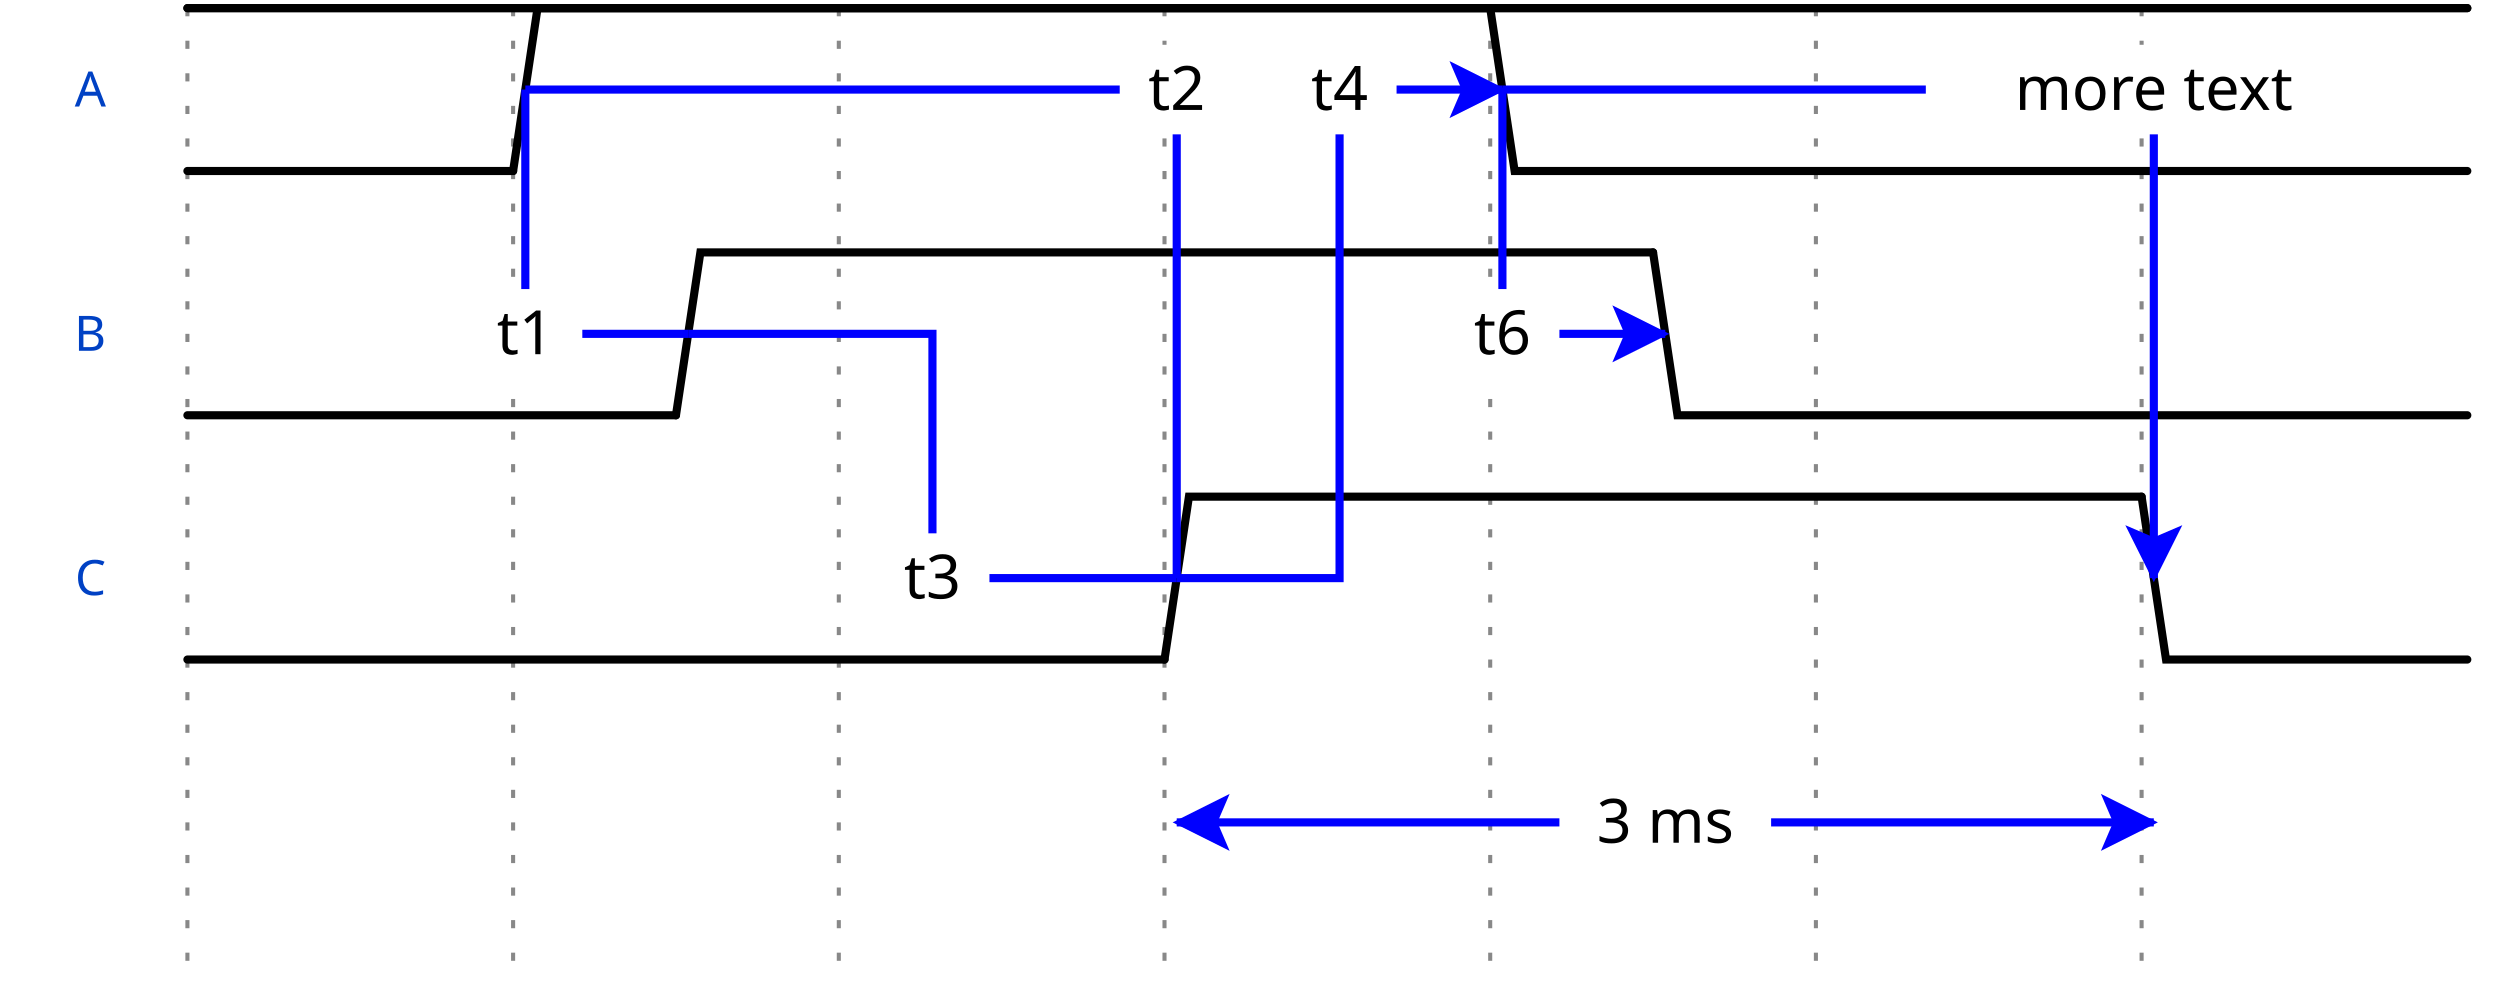
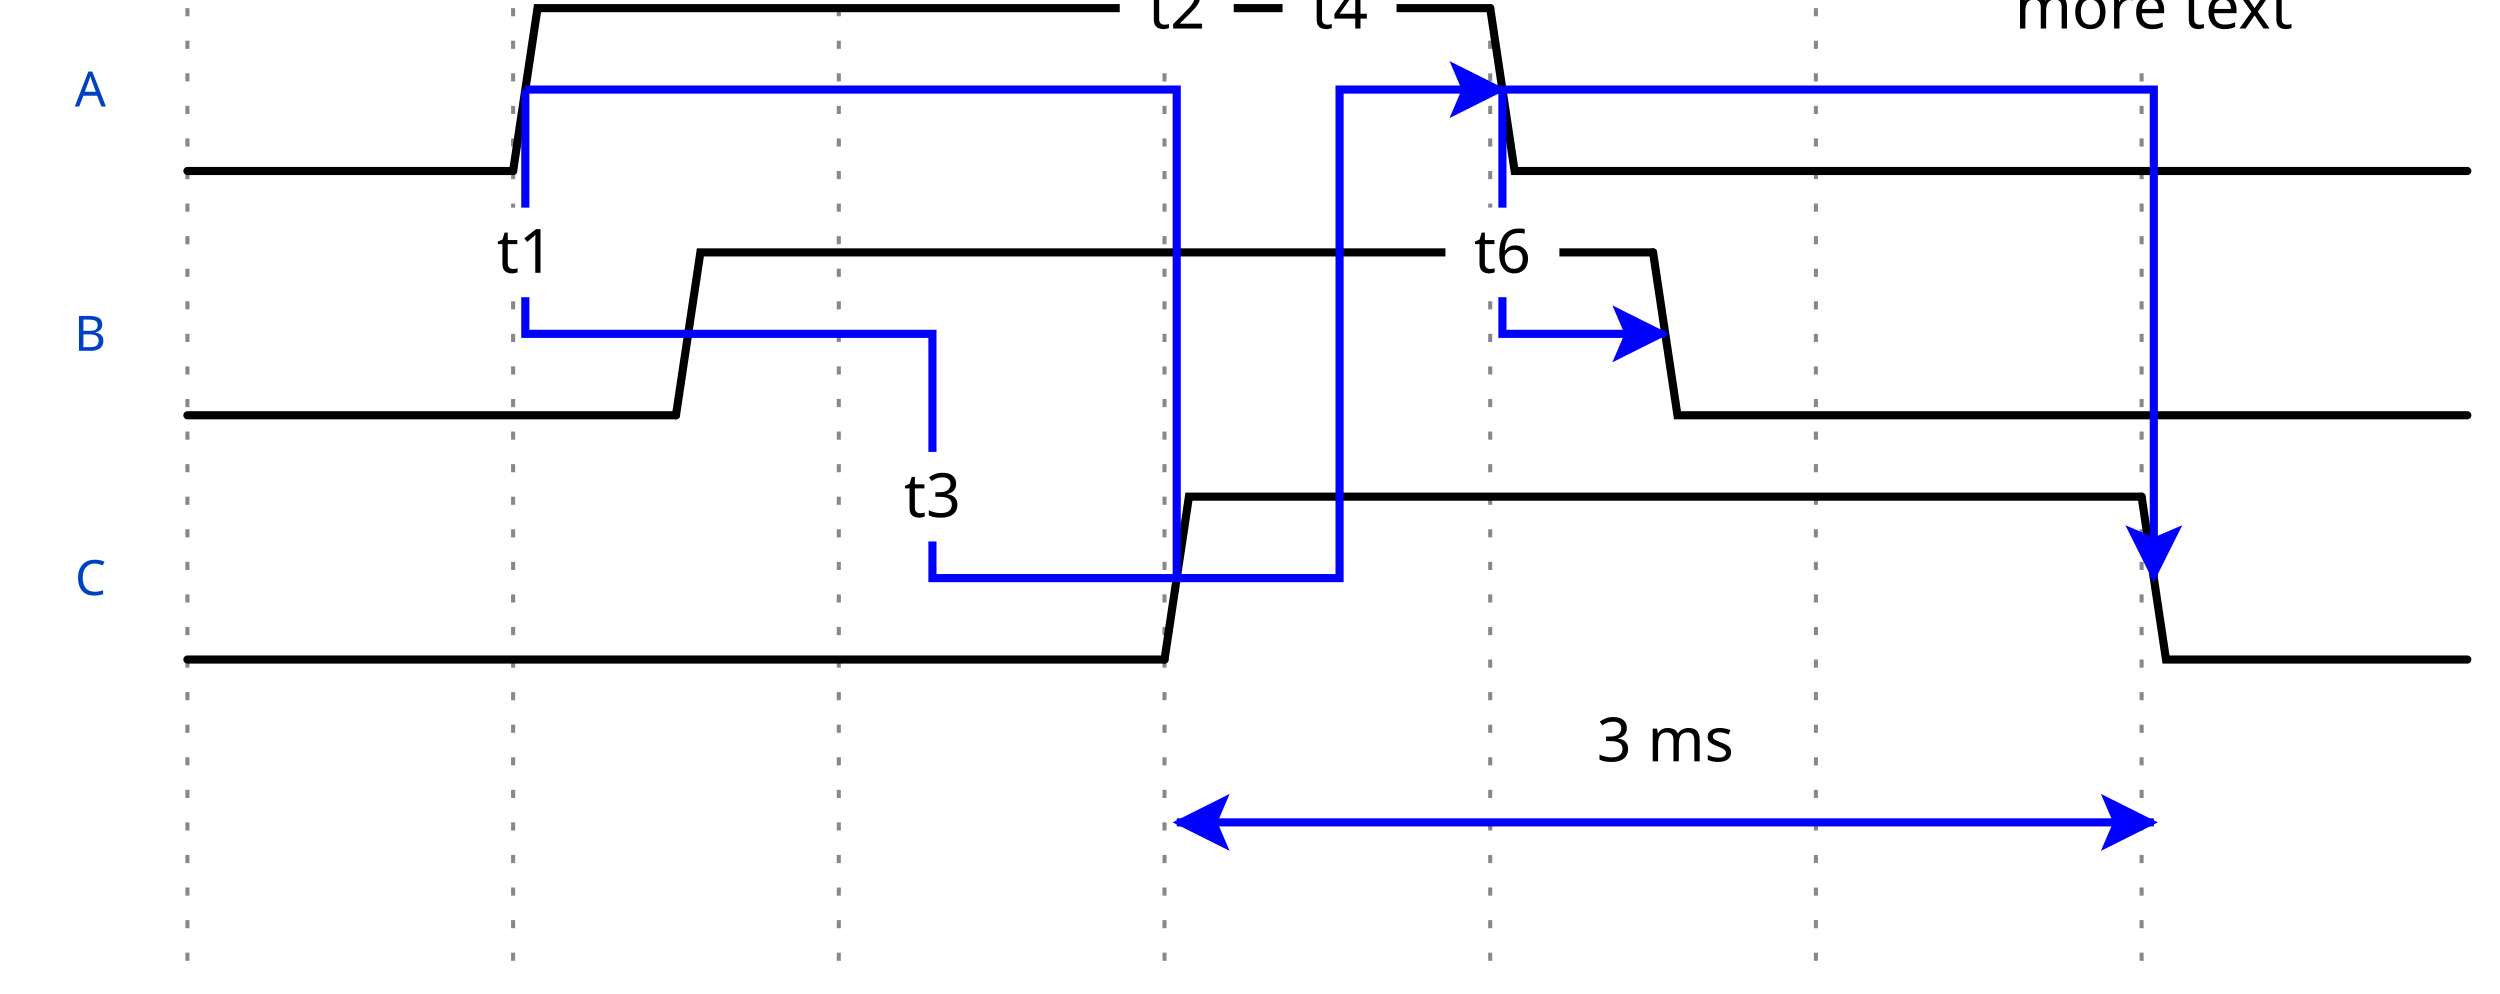
<svg xmlns="http://www.w3.org/2000/svg" width="302" height="120" viewBox="-1 -1 303 122">
  <style>
.title {fill: rgba(0, 65, 196, 255);font-weight: 500;font-size: 0.500em;font-family: Fira Mono;text-align: right;text-anchor: end;dominant-baseline: middle;alignment-baseline: central;}
.text {fill: rgba(0, 0, 0, 255);font-size: 0.900em;font-style: normal;font-variant: normal;font-weight: 500;font-stretch: normal;text-align: center;font-family: Fira Mono;}
.attr {fill: rgba(0, 0, 0, 255);font-size: 9.000px;font-style: normal;font-variant: normal;font-weight: 200;font-stretch: normal;text-align: center;font-family: Fira Mono;text-anchor: middle;dominant-baseline: middle;alignment-baseline: central;}
.path {fill: none;stroke: rgba(0, 0, 0, 255);stroke-width: 1;stroke-linecap: round;stroke-linejoin: miter;stroke-miterlimit: 4;stroke-dasharray: none;}
.stripe {fill: none;stroke: rgba(0, 0, 0, 255);stroke-width: 0.5;stroke-linecap: round;stroke-linejoin: miter;stroke-miterlimit: 4;stroke-dasharray: none;}
.data {fill: rgba(0, 0, 0, 255);font-size: 0.400em;font-style: normal;font-variant: normal;font-weight: 500;font-stretch: normal;text-align: center;font-family: Fira Mono;text-anchor: middle;dominant-baseline: middle;alignment-baseline: central;}
.arrow {fill: rgba(0, 0, 0, 255);stroke: none;}
.hide {fill: rgba(255, 255, 255, 255);stroke: rgba(255, 255, 255, 255);stroke-width: 2;}
.hatch {fill: url(#diagonalHatch);}
.s2-polygon {fill: rgba(0, 0, 0, 0);stroke: none;}
.s3-polygon {fill: rgba(255, 255, 176, 255);stroke: none;}
.s4-polygon {fill: rgba(255, 224, 185, 255);stroke: none;}
.s5-polygon {fill: rgba(185, 224, 255, 255);stroke: none;}
.tick {stroke: rgba(136, 136, 136, 128);stroke-width: 0.5;stroke-dasharray: 1, 3;}
.big_gap {stroke: rgba(136, 136, 136, 255);stroke-width: 0.5;stroke-dasharray: none;}
.edge {fill: none;stroke: rgba(0, 0, 255, 255);stroke-width: 1;}
.edge-arrow {fill: rgba(0, 0, 255, 255);stroke: none;overflow: visible;}
.edge-text {font-family: Fira Mono;font-size: 0.625em;fill: rgba(0, 0, 0, 255);filter: #solid;transform: translate(0, 2.5px);text-anchor: middle;}
.edge-background {fill: rgba(255, 255, 255, 255);stroke: rgba(255, 255, 255, 255);stroke-width: 2;}
.border {stroke-width: 1.25;stroke: rgba(0, 0, 0, 255);}
.h1 {fill: rgba(0, 0, 0, 255);font-size: 12.046px;font-weight: bold;font-family: Fira Mono;text-align: left;dominant-baseline: middle;}
.h2 {fill: rgba(0, 0, 0, 255);font-size: 9.638px;font-weight: bold;font-family: Fira Mono;text-align: left;dominant-baseline: middle;}
.h3 {fill: rgba(0, 0, 0, 255);font-size: 7.711px;font-weight: bold;font-family: Fira Mono;text-align: left;dominant-baseline: middle;}
.h4 {fill: rgba(0, 0, 0, 255);font-size: 6.171px;font-weight: bold;font-family: Fira Mono;text-align: left;dominant-baseline: middle;}
.h5 {fill: rgba(0, 0, 0, 255);font-size: 4.934px;font-weight: bold;font-family: Fira Mono;text-align: left;dominant-baseline: middle;}
.h6 {fill: rgba(0, 0, 0, 255);font-size: 3.947px;font-weight: bold;font-family: Fira Mono;text-align: left;dominant-baseline: middle;}
.reg-data {fill: rgba(0, 0, 0, 255);font-size: 0.800em;font-style: normal;font-variant: normal;font-weight: 500;font-stretch: normal;text-align: center;font-family: Fira Mono;text-anchor: middle;dominant-baseline: middle;alignment-baseline: central;}
.reg-pos {fill: rgba(0, 0, 0, 255);font-size: 0.600em;font-style: normal;font-variant: normal;font-weight: 500;font-stretch: normal;text-align: center;font-family: Fira Mono;text-anchor: middle;dominant-baseline: middle;alignment-baseline: central;}</style>
  <defs>
    <pattern id="diagonalHatch" width="5" height="5" patternTransform="rotate(45 0 0)" patternUnits="userSpaceOnUse">
      <line x1="0" y1="0" x2="0" y2="5" style="stroke:black; stroke-width:1" />
    </pattern>
    <marker id="arrow" viewBox="0 0 10 10" refX="10" refY="5" markerWidth="7" markerHeight="7" markerUnits="userSpaceOnUse" orient="auto-start-reverse" style="fill:#00F;">
      <path d="M 0 0 L 10 5 L 0 10 z" />
    </marker>
    <filter x="0" y="0" width="1" height="1" id="solid">
      <feFlood flood-color="white" />
      <feComposite in="SourceGraphic" />
    </filter>
  </defs>
  <g id="a">
    <g id="ticks_14" transform="translate(20, 0)">
      <path d="M0,0 L0,120" class="tick" style="fill: none;" />
      <path d="M40,0 L40,120" class="tick" style="fill: none;" />
      <path d="M80,0 L80,120" class="tick" style="fill: none;" />
      <path d="M120,0 L120,120" class="tick" style="fill: none;" />
      <path d="M160,0 L160,120" class="tick" style="fill: none;" />
      <path d="M200,0 L200,120" class="tick" style="fill: none;" />
      <path d="M240,0 L240,120" class="tick" style="fill: none;" />
    </g>
    <g id="A" transform="translate(20, 0)">
      <text x="-10" y="10" class="title" style="stroke: none;">A</text>
      <g data-symbol="0" transform="translate(0, 0)" class="s2">
        <path d="M0,20 L1.5,20 L3,20 L40,20" class="path" style="fill: none;" />
      </g>
      <g data-symbol="1" transform="translate(40, 0)" class="s2">
        <path d="M0,20 L1.5,10 L3,0 L120,0" class="path" style="fill: none;" />
      </g>
      <g data-symbol="0" transform="translate(160, 0)" class="s2">
        <path d="M0,0 L1.5,10 L3,20 L120,20" class="path" style="fill: none;" />
      </g>
    </g>
    <g id="B" transform="translate(20, 30)">
      <text x="-10" y="10" class="title" style="stroke: none;">B</text>
      <g data-symbol="0" transform="translate(0, 0)" class="s2">
        <path d="M0,20 L1.5,20 L3,20 L60,20" class="path" style="fill: none;" />
      </g>
      <g data-symbol="1" transform="translate(60, 0)" class="s2">
        <path d="M0,20 L1.5,10 L3,0 L120,0" class="path" style="fill: none;" />
      </g>
      <g data-symbol="0" transform="translate(180, 0)" class="s2">
        <path d="M0,0 L1.5,10 L3,20 L100,20" class="path" style="fill: none;" />
      </g>
    </g>
    <g id="C" transform="translate(20, 60)">
      <text x="-10" y="10" class="title" style="stroke: none;">C</text>
      <g data-symbol="0" transform="translate(0, 0)" class="s2">
        <path d="M0,20 L1.5,20 L3,20 L120,20" class="path" style="fill: none;" />
      </g>
      <g data-symbol="1" transform="translate(120, 0)" class="s2">
        <path d="M0,20 L1.5,10 L3,0 L120,0" class="path" style="fill: none;" />
      </g>
      <g data-symbol="0" transform="translate(240, 0)" class="s2">
        <path d="M0,0 L1.5,10 L3,20 L40,20" class="path" style="fill: none;" />
      </g>
    </g>
  </g>
  <path d="M81.5,40 L61.5,40 61.5,10" class="edge" style="fill: none;" />
-   <polygon points="0, 0 0, 9 12, 9 12, 0 0, 0 " class="edge-background" style="" transform="translate(55.5, 35.5)" />
-   <text x="61.5" y="40" class="edge-text" style="stroke: none;">t1</text>
+   <polygon points="0, 0 0, 9 12, 9 12, 0 0, 0 " class="edge-background" style="" transform="translate(55.5, 25.5)" />
+   <text x="61.5" y="30" class="edge-text" style="stroke: none;">t1</text>
  <path d="M61.5,10 L141.5,10 141.5,70" class="edge" style="fill: none;" />
-   <polygon points="0, 0 0, 9 12, 9 12, 0 0, 0 " class="edge-background" style="" transform="translate(135.5, 5.5)" />
-   <text x="141.5" y="10" class="edge-text" style="stroke: none;">t2</text>
+   <polygon points="0, 0 0, 9 12, 9 12, 0 0, 0 " class="edge-background" style="" transform="translate(135.5, -4.5)" />
+   <text x="141.5" y="0" class="edge-text" style="stroke: none;">t2</text>
  <path d="M81.5,40 L111.5,40 111.5,70 141.5,70" class="edge" style="fill: none;" />
-   <polygon points="0, 0 0, 9 12, 9 12, 0 0, 0 " class="edge-background" style="" transform="translate(105.5, 65.5)" />
-   <text x="111.5" y="70" class="edge-text" style="stroke: none;">t3</text>
+   <polygon points="0, 0 0, 9 12, 9 12, 0 0, 0 " class="edge-background" style="" transform="translate(105.5, 55.5)" />
+   <text x="111.5" y="60" class="edge-text" style="stroke: none;">t3</text>
  <path d="M141.5,70 L161.5,70 161.5,10 181.5,10" class="edge" style="fill: none;" />
  <path d="M-3.5 -3.5 L0 3.5 L3.5 -3.5 L0 -2 L-3.5 -3.5" transform="translate(178.5, 10) rotate(-90, 0, 0)" class="edge-arrow" style="" />
-   <polygon points="0, 0 0, 9 12, 9 12, 0 0, 0 " class="edge-background" style="" transform="translate(155.5, 5.5)" />
-   <text x="161.5" y="10" class="edge-text" style="stroke: none;">t4</text>
+   <polygon points="0, 0 0, 9 12, 9 12, 0 0, 0 " class="edge-background" style="" transform="translate(155.5, -4.5)" />
+   <text x="161.5" y="0" class="edge-text" style="stroke: none;">t4</text>
  <path d="M181.5,10 L261.5,10 261.5,70" class="edge" style="fill: none;" />
  <path d="M-3.5 -3.5 L0 3.5 L3.5 -3.5 L0 -2 L-3.5 -3.5" transform="translate(261.5, 67) rotate(0, 0, 0)" class="edge-arrow" style="" />
-   <polygon points="0, 0 0, 9 54, 9 54, 0 0, 0 " class="edge-background" style="" transform="translate(234.5, 5.5)" />
-   <text x="261.5" y="10" class="edge-text" style="stroke: none;">more text</text>
+   <polygon points="0, 0 0, 9 54, 9 54, 0 0, 0 " class="edge-background" style="" transform="translate(234.5, -4.5)" />
+   <text x="261.5" y="0" class="edge-text" style="stroke: none;">more text</text>
  <path d="M181.5,10 L181.5,40 201.5,40" class="edge" style="fill: none;" />
  <path d="M-3.5 -3.5 L0 3.5 L3.5 -3.5 L0 -2 L-3.5 -3.5" transform="translate(198.5, 40) rotate(-90, 0, 0)" class="edge-arrow" style="" />
-   <polygon points="0, 0 0, 9 12, 9 12, 0 0, 0 " class="edge-background" style="" transform="translate(175.5, 35.5)" />
-   <text x="181.5" y="40" class="edge-text" style="stroke: none;">t6</text>
-   <path d="M20,0 L300,0" class="path" style="fill: none;" />
-   <path d="M20,0 L300,0" class="path" style="fill: none;" />
+   <polygon points="0, 0 0, 9 12, 9 12, 0 0, 0 " class="edge-background" style="" transform="translate(175.5, 25.5)" />
+   <text x="181.5" y="30" class="edge-text" style="stroke: none;">t6</text>
+   <path d="M20,-10 L300,-10" class="path" style="fill: none;" />
+   <path d="M20,-10 L300,-10" class="path" style="fill: none;" />
  <path d="M141.5,100 L261.5,100" class="edge" style="fill: none;" />
  <path d="M-3.5 -3.5 L0 3.5 L3.5 -3.5 L0 -2 L-3.5 -3.5" transform="translate(144.5, 100) rotate(90.00015, 0, 0)" class="edge-arrow" style="" />
  <path d="M-3.5 -3.5 L0 3.5 L3.5 -3.5 L0 -2 L-3.5 -3.5" transform="translate(258.5, 100) rotate(-90, 0, 0)" class="edge-arrow" style="" />
-   <polygon points="0, 0 0, 9 24, 9 24, 0 0, 0 " class="edge-background" style="" transform="translate(189.5, 95.5)" />
-   <text x="201.5" y="100" class="edge-text" style="stroke: none;">3 ms</text>
+   <polygon points="0, 0 0, 9 24, 9 24, 0 0, 0 " class="edge-background" style="" transform="translate(189.5, 85.5)" />
+   <text x="201.5" y="90" class="edge-text" style="stroke: none;">3 ms</text>
</svg>
